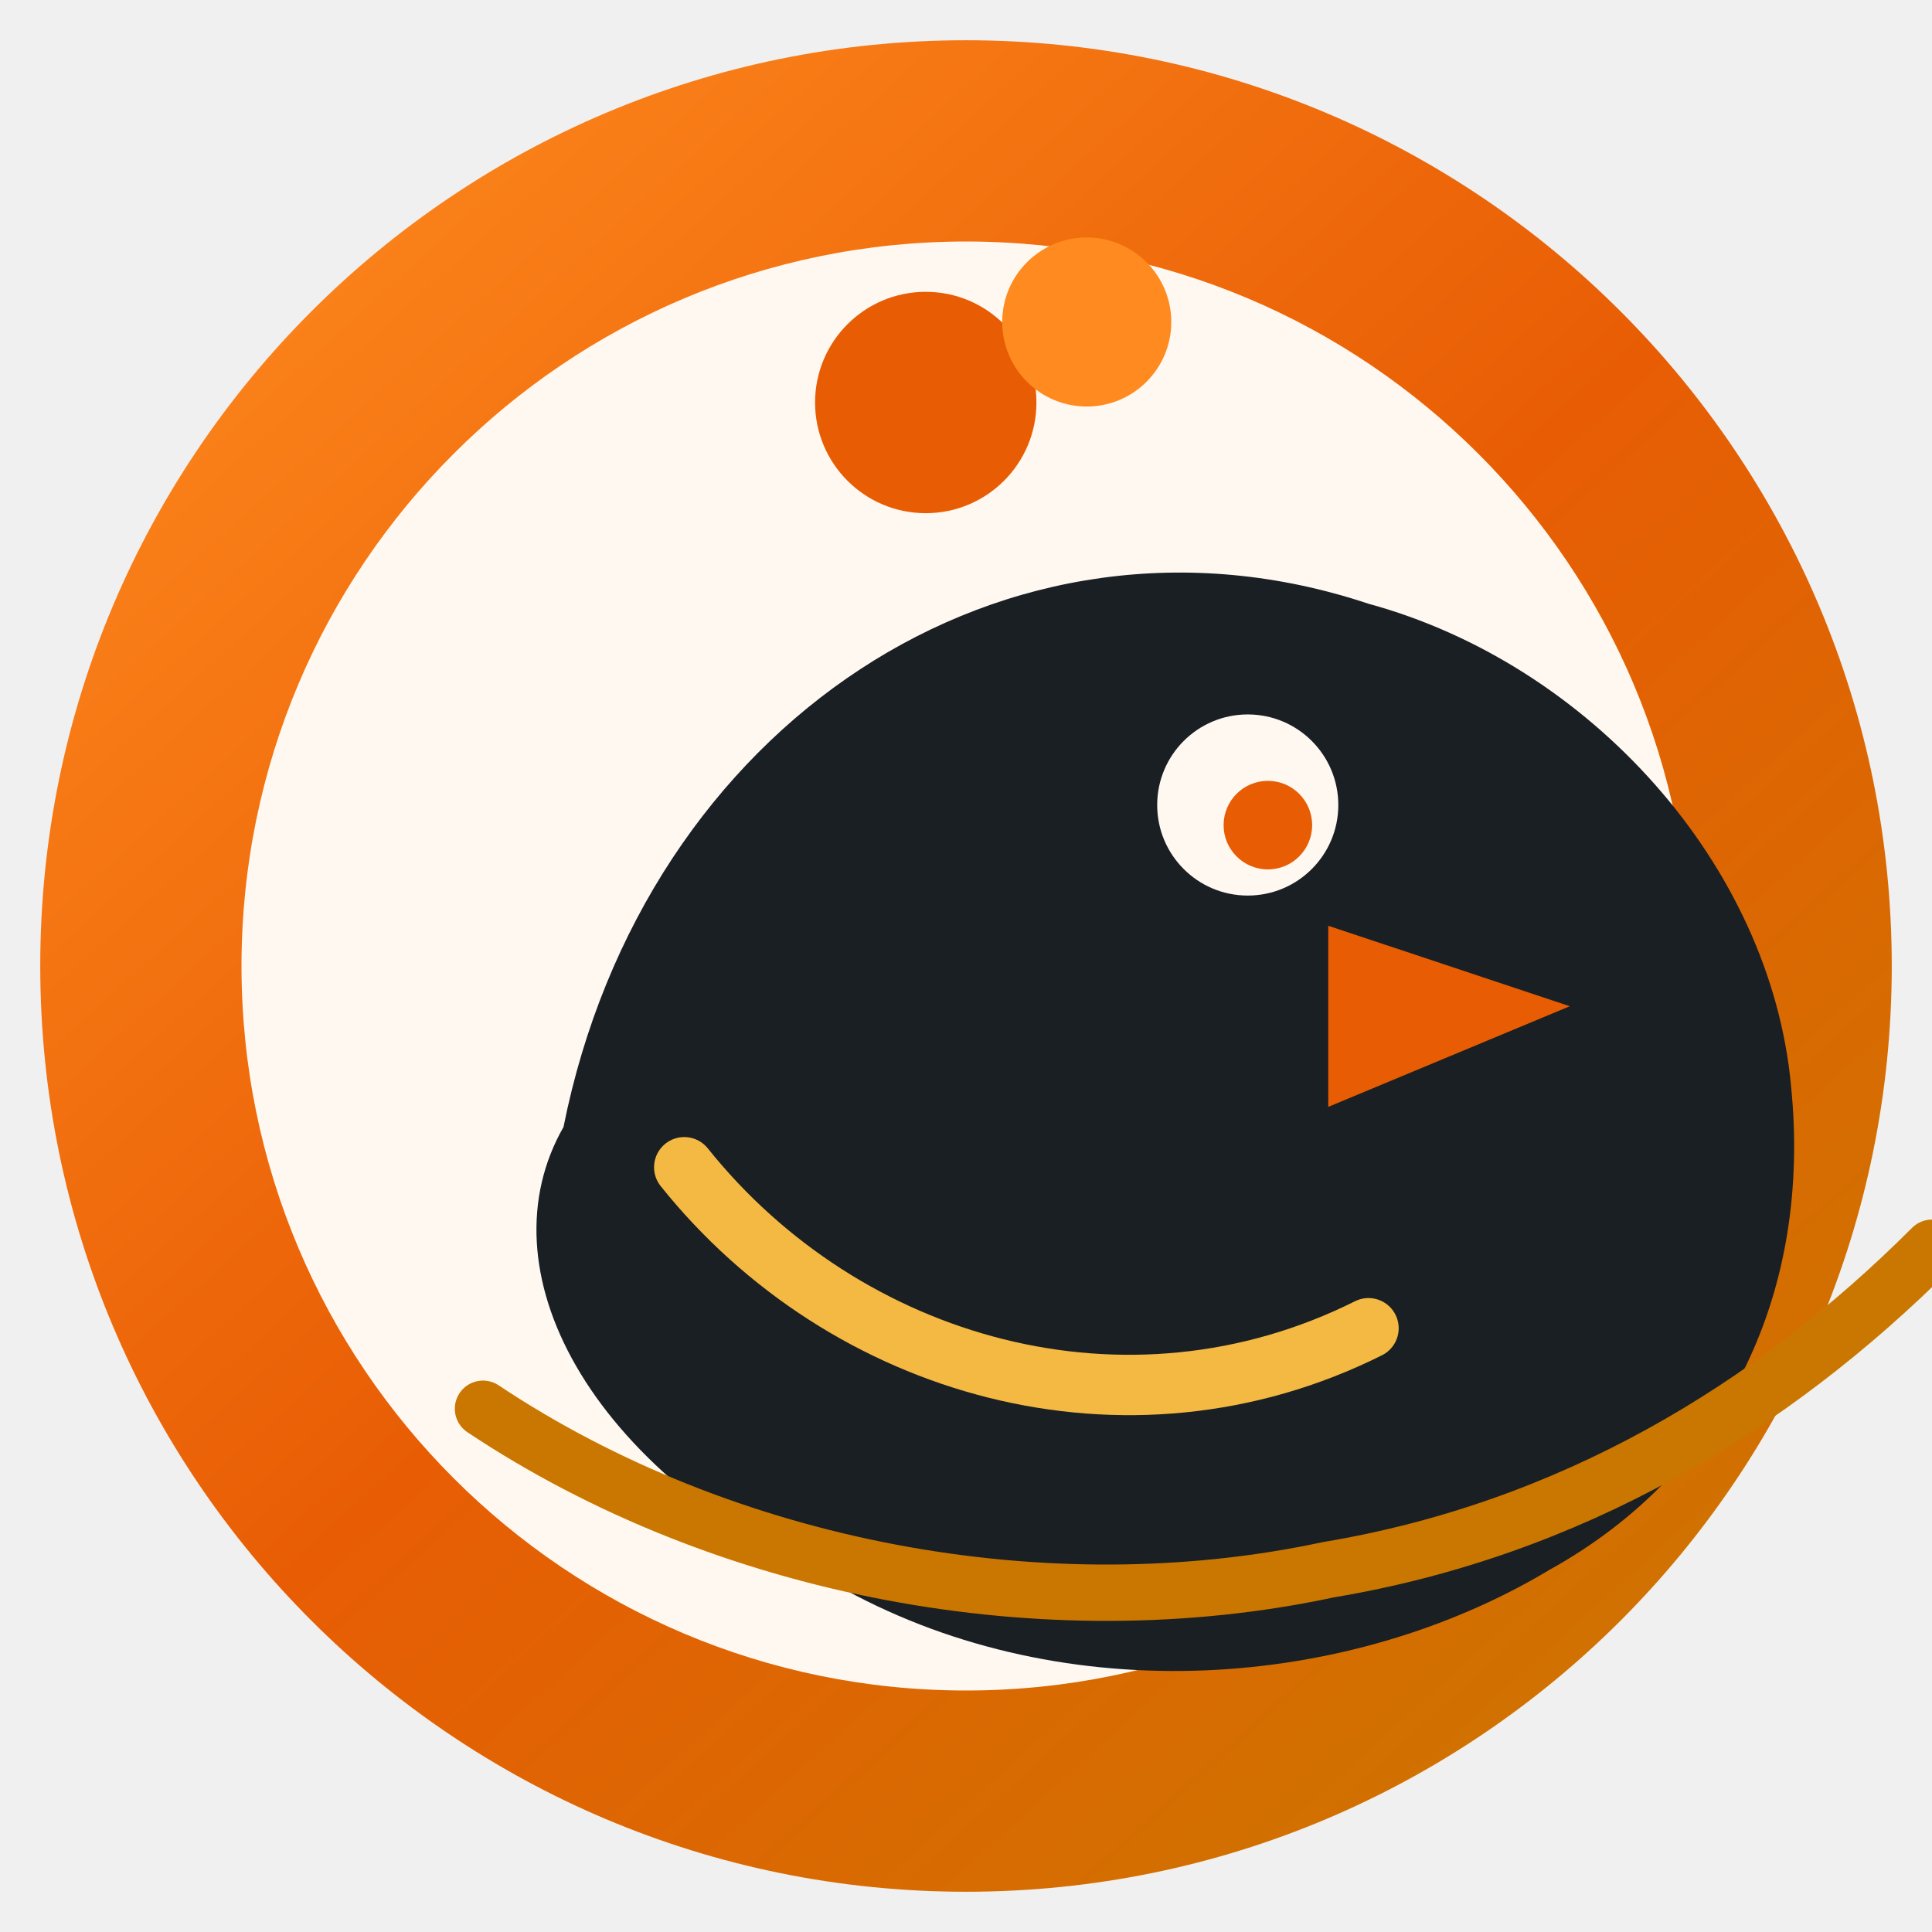
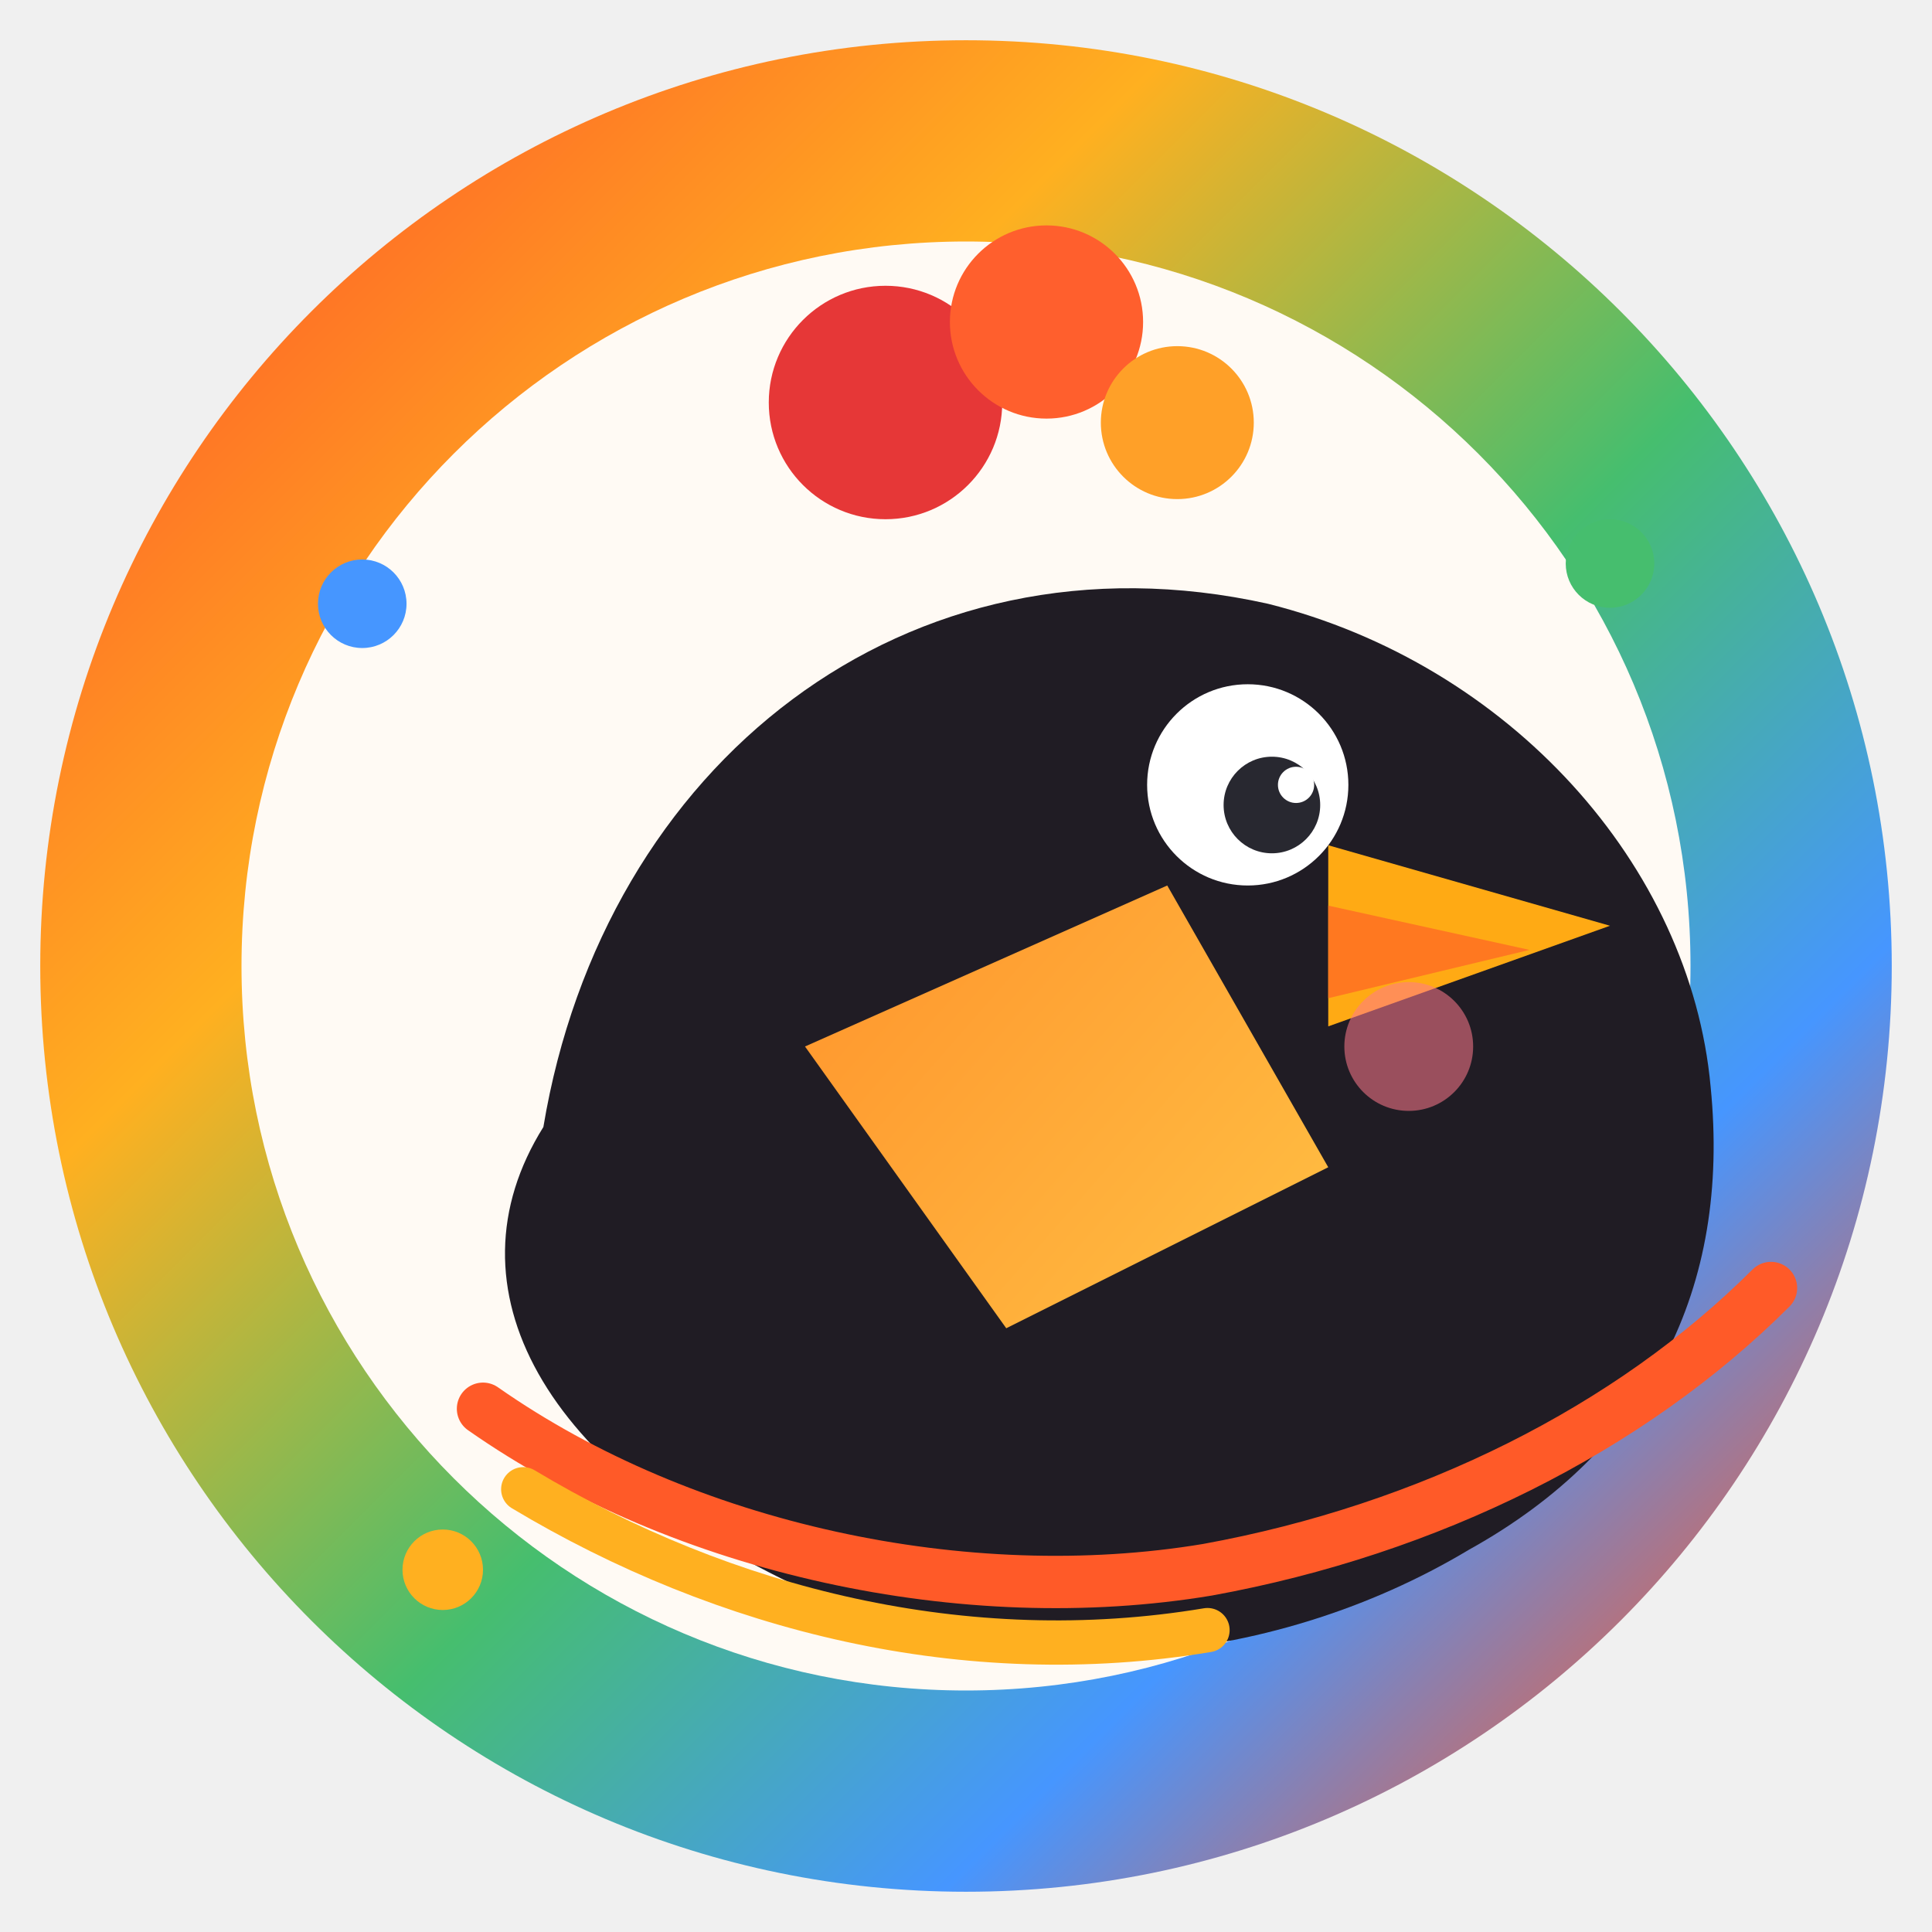
<svg xmlns="http://www.w3.org/2000/svg" viewBox="0 0 96 96" role="img" aria-label="Chicken">
  <defs>
-     <linearGradient id="ckRing" x1="8" y1="4" x2="88" y2="92" gradientUnits="userSpaceOnUse">
-       <stop stop-color="#FF8A1F" />
-       <stop offset="0.5" stop-color="#E85D04" />
-       <stop offset="1" stop-color="#C97700" />
+     <linearGradient id="ckRing" x1="8" y1="8" x2="88" y2="88" gradientUnits="userSpaceOnUse">
+       <stop stop-color="#FF5A28" />
+       <stop offset="0.28" stop-color="#FFB020" />
+       <stop offset="0.55" stop-color="#46BE6E" />
+       <stop offset="0.78" stop-color="#4696FF" />
+       <stop offset="1" stop-color="#FF5A28" />
+     </linearGradient>
+     <linearGradient id="ckWing" x1="36" y1="40" x2="68" y2="68" gradientUnits="userSpaceOnUse">
+       <stop stop-color="#FF8C28" />
+       <stop offset="1" stop-color="#FFC446" />
    </linearGradient>
  </defs>
  <circle cx="48" cy="48" r="46" fill="url(#ckRing)" />
-   <circle cx="48" cy="48" r="36" fill="#FFF8F1" />
-   <path d="M28 56c4-20 22-32 40-26 11 3 20 13 21 24 1 10-3 19-12 24-10 6-24 7-35 1-13-6-18-16-14-23z" fill="#1A1F24" />
-   <path d="M66 46l12 4-12 5z" fill="#E85D04" />
-   <circle cx="62" cy="40" r="4.5" fill="#FFF8F1" />
-   <circle cx="63" cy="41" r="2.2" fill="#E85D04" />
-   <circle cx="46" cy="20" r="5.5" fill="#E85D04" />
-   <circle cx="54" cy="16" r="4.2" fill="#FF8A1F" />
-   <path d="M34 58c8 10 22 14 34 8" stroke="#F4B942" stroke-width="3" stroke-linecap="round" fill="none" />
-   <path d="M24 70c12 8 28 11 42 8 12-2 22-8 30-16" stroke="#C97700" stroke-width="2.8" stroke-linecap="round" fill="none" />
+   <circle cx="48" cy="48" r="36" fill="#FFFAF4" />
+   <path d="M27 56c3-18 18-30 36-26 12 3 21 13 22 24 1 10-3 18-12 23-10 6-23 7-33 2-13-6-18-15-13-23z" fill="#201C24" />
+   <path d="M40 52l18-8 8 14-16 8z" fill="url(#ckWing)" />
+   <path d="M66 42l14 4-14 5z" fill="#FFAA14" />
+   <path d="M66 45l10 2.2-10 2.4z" fill="#FF7820" />
+   <circle cx="62" cy="39" r="5" fill="#fff" />
+   <circle cx="63.2" cy="40" r="2.4" fill="#282830" />
+   <circle cx="64.4" cy="39" r="0.9" fill="#fff" />
+   <circle cx="44" cy="20" r="5.8" fill="#E63737" />
+   <circle cx="52" cy="16" r="4.8" fill="#FF5F2D" />
+   <circle cx="58.5" cy="21" r="3.8" fill="#FFA028" />
+   <circle cx="70" cy="52" r="3.2" fill="#FF788C" opacity=".55" />
+   <path d="M24 70c10 7 24 10 36 8 11-2 21-7 28-14" stroke="#FF5A28" stroke-width="2.6" stroke-linecap="round" fill="none" />
+   <path d="M26 74c10 6 22 9 34 7" stroke="#FFB020" stroke-width="2.2" stroke-linecap="round" fill="none" />
+   <circle cx="18" cy="30" r="2.2" fill="#4696FF" />
+   <circle cx="80" cy="28" r="2.2" fill="#46BE6E" />
+   <circle cx="22" cy="78" r="2" fill="#FFB020" />
</svg>
